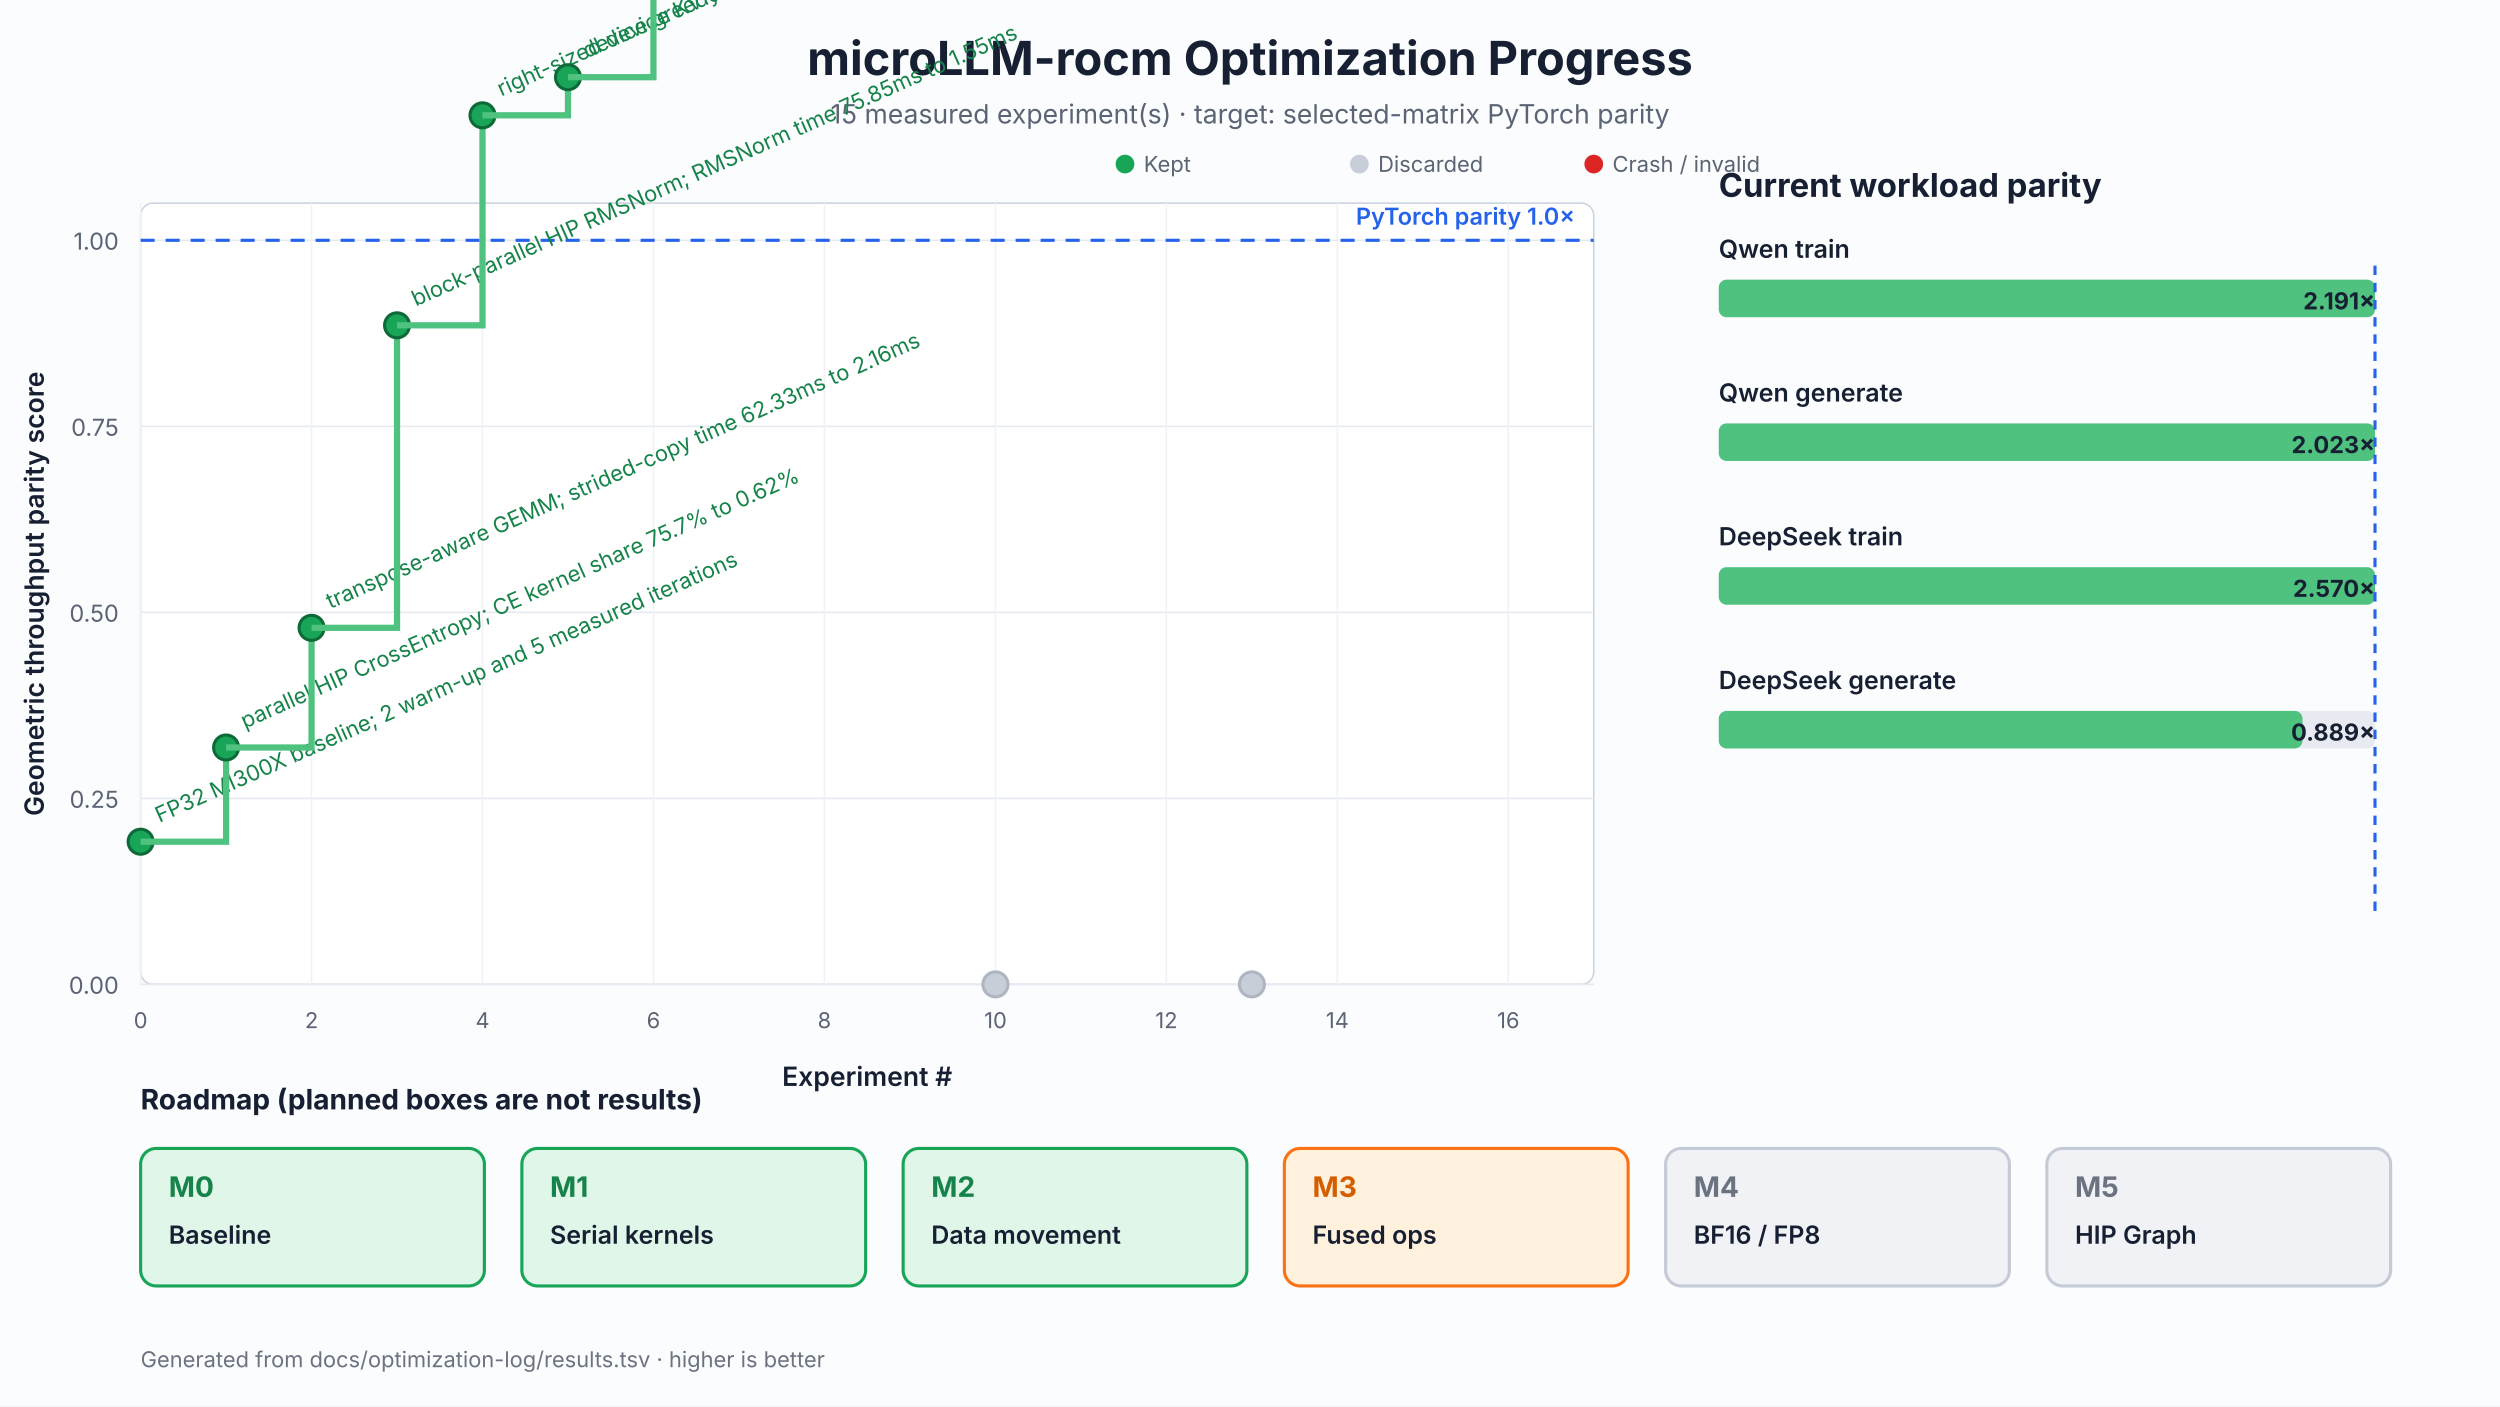
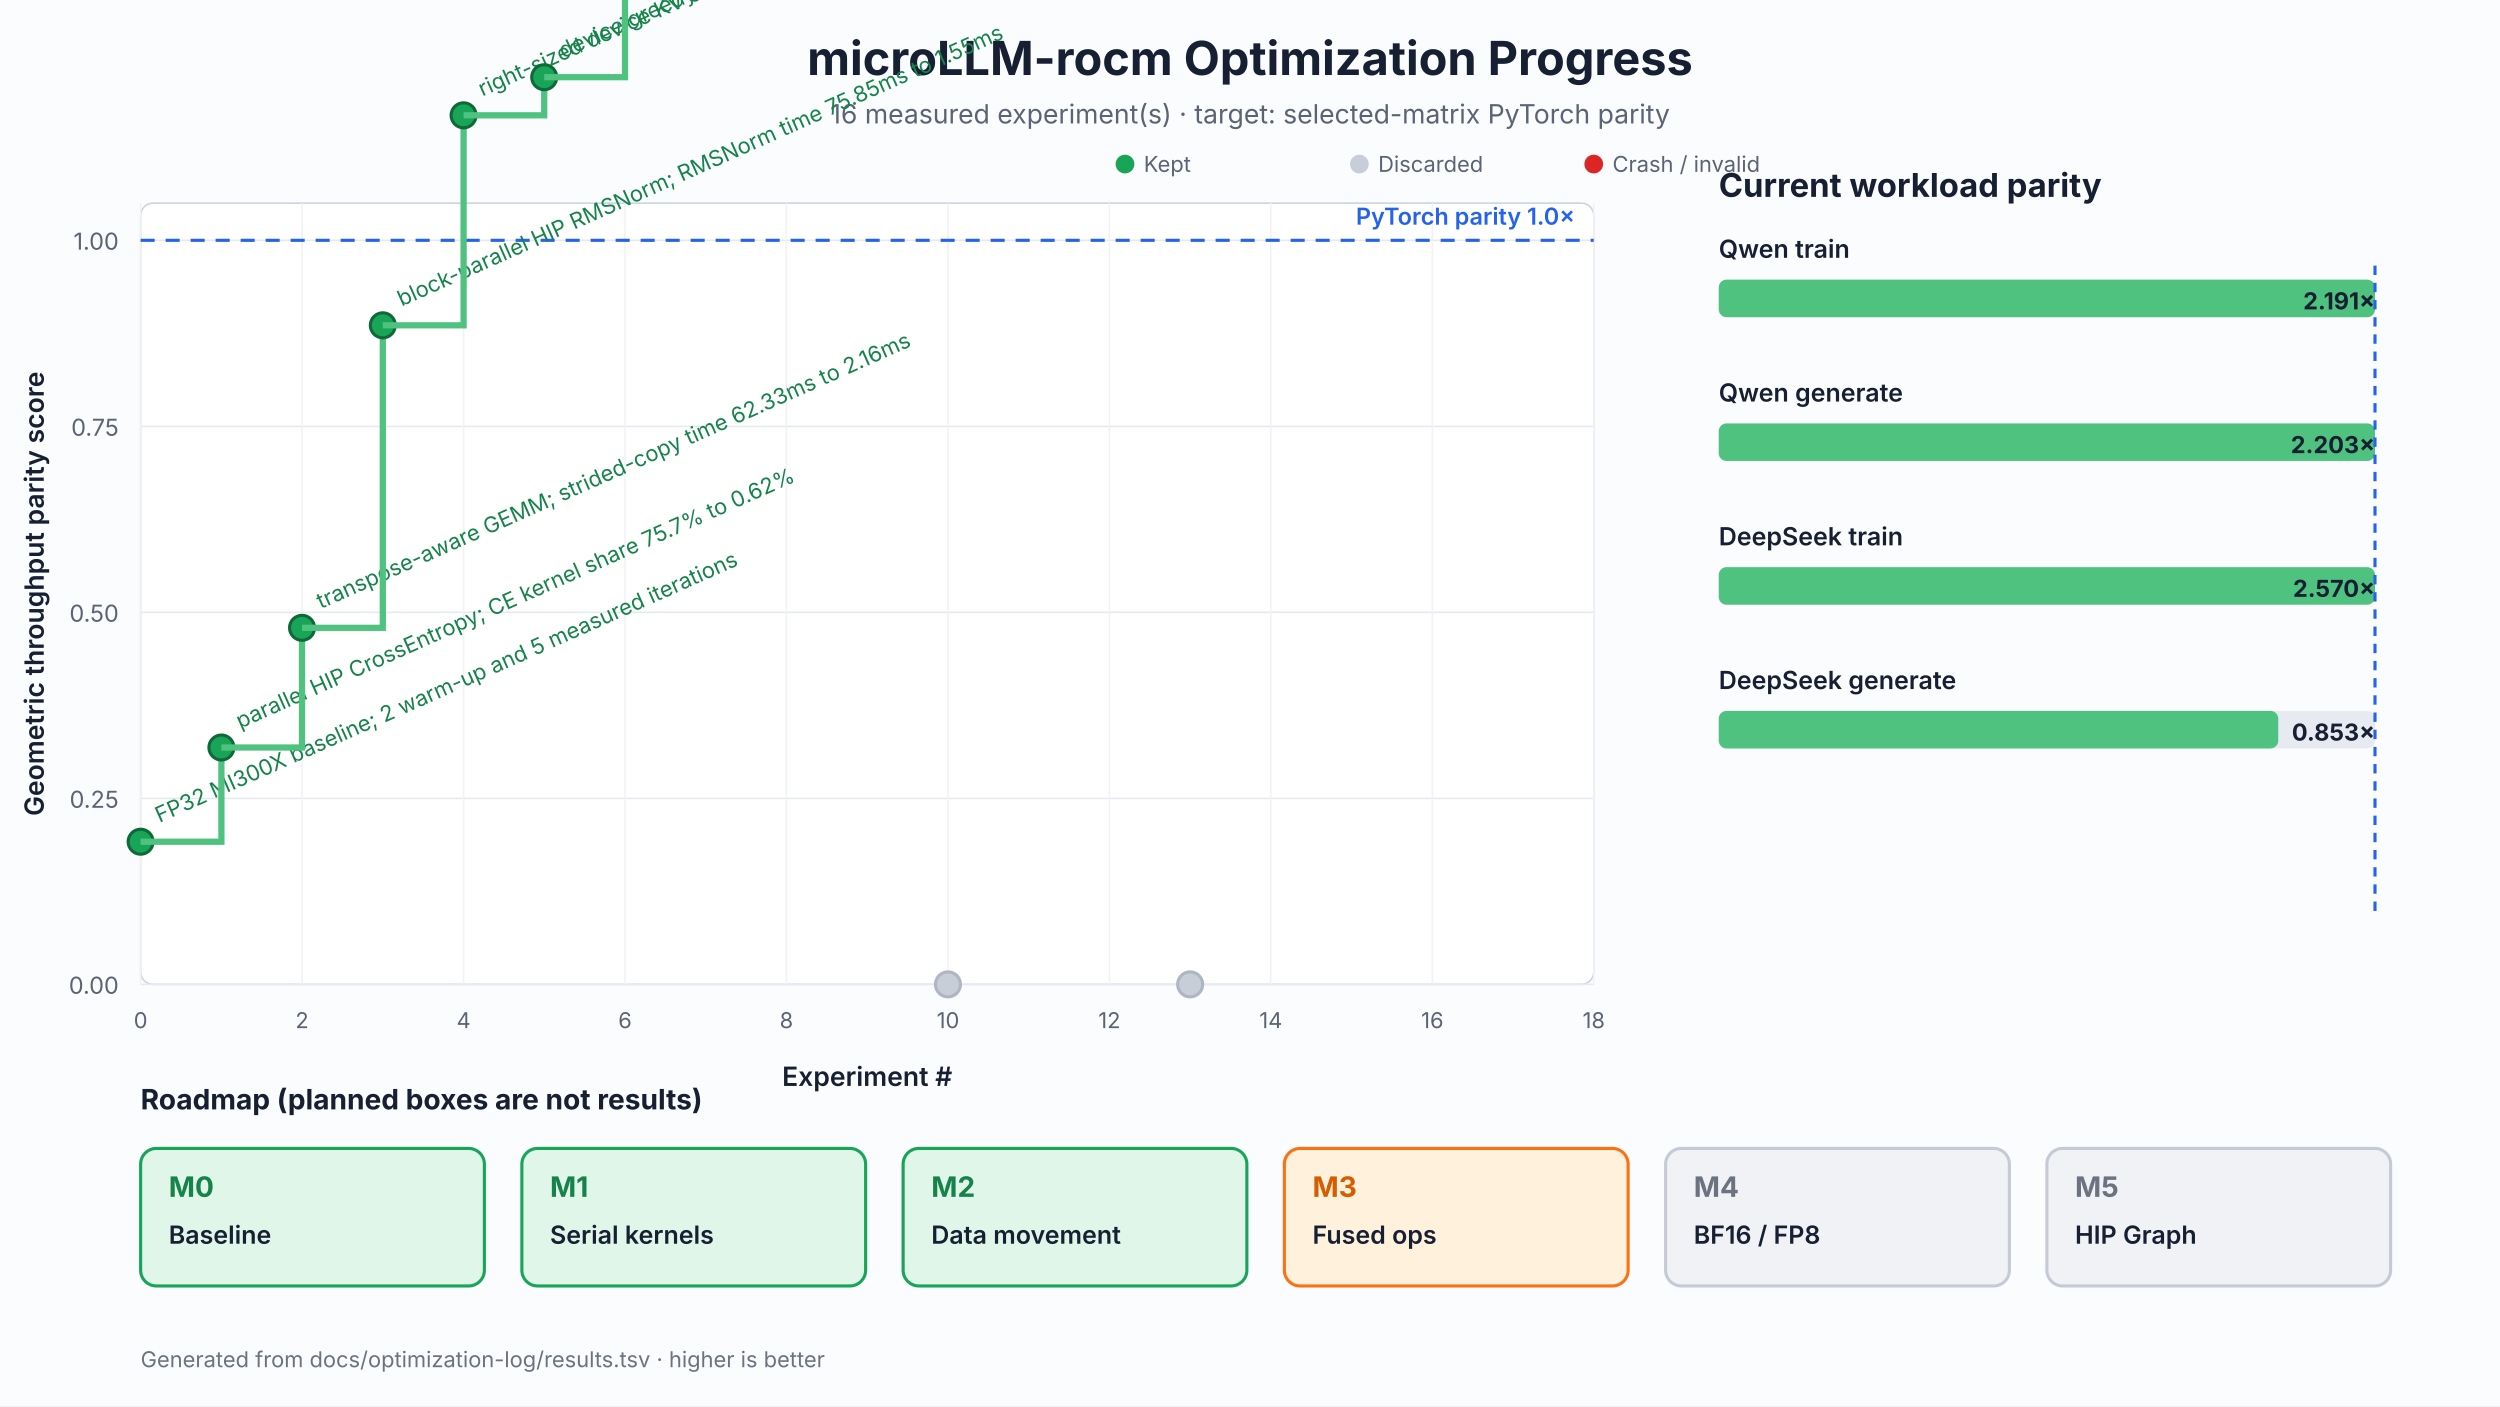
<svg xmlns="http://www.w3.org/2000/svg" width="1600" height="900" viewBox="0 0 1600 900">
  <rect width="100%" height="100%" fill="#fbfcfe" />
  <text x="800.0" y="48.0" font-family="Inter,Arial,sans-serif" font-size="30" fill="#172033" text-anchor="middle" font-weight="700">microLLM-rocm Optimization Progress</text>
-   <text x="800.0" y="79.0" font-family="Inter,Arial,sans-serif" font-size="17" fill="#5b6474" text-anchor="middle" font-weight="400">15 measured experiment(s) · target: selected-matrix PyTorch parity</text>
+   <text x="800.0" y="79.0" font-family="Inter,Arial,sans-serif" font-size="17" fill="#5b6474" text-anchor="middle" font-weight="400">16 measured experiment(s) · target: selected-matrix PyTorch parity</text>
  <rect x="90" y="130" width="930" height="500" fill="#ffffff" stroke="#cbd3df" rx="8" />
  <line x1="90" y1="630.0" x2="1020" y2="630.0" stroke="#e5e9f0" />
  <text x="76.0" y="636.0" font-family="Inter,Arial,sans-serif" font-size="15" fill="#5b6474" text-anchor="end" font-weight="400">0.00</text>
  <line x1="90" y1="511.0" x2="1020" y2="511.0" stroke="#e5e9f0" />
  <text x="76.0" y="517.0" font-family="Inter,Arial,sans-serif" font-size="15" fill="#5b6474" text-anchor="end" font-weight="400">0.25</text>
  <line x1="90" y1="391.9" x2="1020" y2="391.9" stroke="#e5e9f0" />
  <text x="76.0" y="397.9" font-family="Inter,Arial,sans-serif" font-size="15" fill="#5b6474" text-anchor="end" font-weight="400">0.50</text>
  <line x1="90" y1="272.9" x2="1020" y2="272.9" stroke="#e5e9f0" />
  <text x="76.0" y="278.9" font-family="Inter,Arial,sans-serif" font-size="15" fill="#5b6474" text-anchor="end" font-weight="400">0.75</text>
  <line x1="90" y1="153.8" x2="1020" y2="153.8" stroke="#e5e9f0" />
  <text x="76.0" y="159.8" font-family="Inter,Arial,sans-serif" font-size="15" fill="#5b6474" text-anchor="end" font-weight="400">1.00</text>
  <line x1="90.0" y1="130" x2="90.0" y2="630" stroke="#f0f2f6" />
  <text x="90.0" y="658.0" font-family="Inter,Arial,sans-serif" font-size="14" fill="#5b6474" text-anchor="middle" font-weight="400">0</text>
-   <line x1="199.4" y1="130" x2="199.4" y2="630" stroke="#f0f2f6" />
-   <text x="199.4" y="658.0" font-family="Inter,Arial,sans-serif" font-size="14" fill="#5b6474" text-anchor="middle" font-weight="400">2</text>
-   <line x1="308.8" y1="130" x2="308.8" y2="630" stroke="#f0f2f6" />
-   <text x="308.8" y="658.0" font-family="Inter,Arial,sans-serif" font-size="14" fill="#5b6474" text-anchor="middle" font-weight="400">4</text>
-   <line x1="418.2" y1="130" x2="418.2" y2="630" stroke="#f0f2f6" />
-   <text x="418.2" y="658.0" font-family="Inter,Arial,sans-serif" font-size="14" fill="#5b6474" text-anchor="middle" font-weight="400">6</text>
-   <line x1="527.6" y1="130" x2="527.6" y2="630" stroke="#f0f2f6" />
-   <text x="527.6" y="658.0" font-family="Inter,Arial,sans-serif" font-size="14" fill="#5b6474" text-anchor="middle" font-weight="400">8</text>
-   <line x1="637.1" y1="130" x2="637.1" y2="630" stroke="#f0f2f6" />
-   <text x="637.1" y="658.0" font-family="Inter,Arial,sans-serif" font-size="14" fill="#5b6474" text-anchor="middle" font-weight="400">10</text>
-   <line x1="746.5" y1="130" x2="746.5" y2="630" stroke="#f0f2f6" />
-   <text x="746.5" y="658.0" font-family="Inter,Arial,sans-serif" font-size="14" fill="#5b6474" text-anchor="middle" font-weight="400">12</text>
-   <line x1="855.9" y1="130" x2="855.9" y2="630" stroke="#f0f2f6" />
-   <text x="855.9" y="658.0" font-family="Inter,Arial,sans-serif" font-size="14" fill="#5b6474" text-anchor="middle" font-weight="400">14</text>
-   <line x1="965.3" y1="130" x2="965.3" y2="630" stroke="#f0f2f6" />
-   <text x="965.3" y="658.0" font-family="Inter,Arial,sans-serif" font-size="14" fill="#5b6474" text-anchor="middle" font-weight="400">16</text>
+   <line x1="193.3" y1="130" x2="193.3" y2="630" stroke="#f0f2f6" />
+   <text x="193.3" y="658.0" font-family="Inter,Arial,sans-serif" font-size="14" fill="#5b6474" text-anchor="middle" font-weight="400">2</text>
+   <line x1="296.7" y1="130" x2="296.7" y2="630" stroke="#f0f2f6" />
+   <text x="296.7" y="658.0" font-family="Inter,Arial,sans-serif" font-size="14" fill="#5b6474" text-anchor="middle" font-weight="400">4</text>
+   <line x1="400.0" y1="130" x2="400.0" y2="630" stroke="#f0f2f6" />
+   <text x="400.0" y="658.0" font-family="Inter,Arial,sans-serif" font-size="14" fill="#5b6474" text-anchor="middle" font-weight="400">6</text>
+   <line x1="503.3" y1="130" x2="503.3" y2="630" stroke="#f0f2f6" />
+   <text x="503.3" y="658.0" font-family="Inter,Arial,sans-serif" font-size="14" fill="#5b6474" text-anchor="middle" font-weight="400">8</text>
+   <line x1="606.7" y1="130" x2="606.7" y2="630" stroke="#f0f2f6" />
+   <text x="606.7" y="658.0" font-family="Inter,Arial,sans-serif" font-size="14" fill="#5b6474" text-anchor="middle" font-weight="400">10</text>
+   <line x1="710.0" y1="130" x2="710.0" y2="630" stroke="#f0f2f6" />
+   <text x="710.0" y="658.0" font-family="Inter,Arial,sans-serif" font-size="14" fill="#5b6474" text-anchor="middle" font-weight="400">12</text>
+   <line x1="813.3" y1="130" x2="813.3" y2="630" stroke="#f0f2f6" />
+   <text x="813.3" y="658.0" font-family="Inter,Arial,sans-serif" font-size="14" fill="#5b6474" text-anchor="middle" font-weight="400">14</text>
+   <line x1="916.7" y1="130" x2="916.7" y2="630" stroke="#f0f2f6" />
+   <text x="916.7" y="658.0" font-family="Inter,Arial,sans-serif" font-size="14" fill="#5b6474" text-anchor="middle" font-weight="400">16</text>
+   <line x1="1020.0" y1="130" x2="1020.0" y2="630" stroke="#f0f2f6" />
+   <text x="1020.0" y="658.0" font-family="Inter,Arial,sans-serif" font-size="14" fill="#5b6474" text-anchor="middle" font-weight="400">18</text>
  <line x1="90" y1="153.8" x2="1020" y2="153.8" stroke="#2563eb" stroke-width="2" stroke-dasharray="9 7" />
  <text x="1008.0" y="143.8" font-family="Inter,Arial,sans-serif" font-size="15" fill="#2563eb" text-anchor="end" font-weight="600">PyTorch parity 1.0×</text>
  <circle cx="90.0" cy="538.7" r="8" fill="#18a558" stroke="#0e6938" stroke-width="2" />
  <text x="102.0" y="526.7" font-family="Inter,Arial,sans-serif" font-size="14" fill="#16834a" text-anchor="start" font-weight="400" transform="rotate(-24 102.0 526.7)">FP32 MI300X baseline; 2 warm-up and 5 measured iterations</text>
-   <path d="M 90.0 538.7 H 144.7 V 478.4" fill="none" stroke="#4ec27e" stroke-width="4" />
-   <circle cx="144.7" cy="478.4" r="8" fill="#18a558" stroke="#0e6938" stroke-width="2" />
-   <text x="156.7" y="466.4" font-family="Inter,Arial,sans-serif" font-size="14" fill="#16834a" text-anchor="start" font-weight="400" transform="rotate(-24 156.7 466.4)">parallel HIP CrossEntropy; CE kernel share 75.7% to 0.62%</text>
-   <path d="M 144.7 478.4 H 199.4 V 401.8" fill="none" stroke="#4ec27e" stroke-width="4" />
-   <circle cx="199.4" cy="401.8" r="8" fill="#18a558" stroke="#0e6938" stroke-width="2" />
-   <text x="211.4" y="389.8" font-family="Inter,Arial,sans-serif" font-size="14" fill="#16834a" text-anchor="start" font-weight="400" transform="rotate(-24 211.4 389.8)">transpose-aware GEMM; strided-copy time 62.33ms to 2.16ms</text>
-   <path d="M 199.4 401.8 H 254.1 V 208.2" fill="none" stroke="#4ec27e" stroke-width="4" />
-   <circle cx="254.1" cy="208.2" r="8" fill="#18a558" stroke="#0e6938" stroke-width="2" />
-   <text x="266.1" y="196.2" font-family="Inter,Arial,sans-serif" font-size="14" fill="#16834a" text-anchor="start" font-weight="400" transform="rotate(-24 266.1 196.2)">block-parallel HIP RMSNorm; RMSNorm time 75.85ms to 1.55ms</text>
-   <path d="M 254.1 208.2 H 308.8 V 73.8" fill="none" stroke="#4ec27e" stroke-width="4" />
-   <circle cx="308.8" cy="73.8" r="8" fill="#18a558" stroke="#0e6938" stroke-width="2" />
-   <text x="320.8" y="61.8" font-family="Inter,Arial,sans-serif" font-size="14" fill="#16834a" text-anchor="start" font-weight="400" transform="rotate(-24 320.8 61.8)">right-sized device KV cache and direct GQA; score crosses selected-matrix parity</text>
-   <path d="M 308.8 73.8 H 363.5 V 49.4" fill="none" stroke="#4ec27e" stroke-width="4" />
-   <circle cx="363.5" cy="49.4" r="8" fill="#18a558" stroke="#0e6938" stroke-width="2" />
-   <text x="375.5" y="37.4" font-family="Inter,Arial,sans-serif" font-size="14" fill="#16834a" text-anchor="start" font-weight="400" transform="rotate(-24 375.5 37.4)">device greedy argmax; generated-token D2H records 9 to 1</text>
-   <path d="M 363.5 49.4 H 418.2 V -179.8" fill="none" stroke="#4ec27e" stroke-width="4" />
-   <circle cx="418.2" cy="-179.8" r="8" fill="#18a558" stroke="#0e6938" stroke-width="2" />
-   <text x="430.2" y="-191.8" font-family="Inter,Arial,sans-serif" font-size="14" fill="#16834a" text-anchor="start" font-weight="400" transform="rotate(-24 430.2 -191.8)">steady-state exact-size HIP pool; measured backend allocations reduced 7x to 66x</text>
-   <circle cx="472.9" cy="-165.1" r="8" fill="#c8ced8" stroke="#aeb6c2" stroke-width="2" />
-   <circle cx="527.6" cy="-154.2" r="8" fill="#c8ced8" stroke="#aeb6c2" stroke-width="2" />
-   <path d="M 418.2 -179.8 H 582.4 V -204.4" fill="none" stroke="#4ec27e" stroke-width="4" />
-   <circle cx="582.4" cy="-204.4" r="8" fill="#18a558" stroke="#0e6938" stroke-width="2" />
-   <text x="594.4" y="-216.4" font-family="Inter,Arial,sans-serif" font-size="14" fill="#16834a" text-anchor="start" font-weight="400" transform="rotate(-24 594.4 -216.4)">fused cached decode Attention; generation medians improved 5.5% and 8.1%</text>
-   <circle cx="637.1" cy="630.0" r="8" fill="#c8ced8" stroke="#aeb6c2" stroke-width="2" />
-   <circle cx="691.8" cy="-191.9" r="8" fill="#c8ced8" stroke="#aeb6c2" stroke-width="2" />
-   <path d="M 582.4 -204.4 H 746.5 V -213.1" fill="none" stroke="#4ec27e" stroke-width="4" />
-   <circle cx="746.5" cy="-213.1" r="8" fill="#18a558" stroke="#0e6938" stroke-width="2" />
-   <text x="758.5" y="-225.1" font-family="Inter,Arial,sans-serif" font-size="14" fill="#16834a" text-anchor="start" font-weight="400" transform="rotate(-24 758.5 -225.1)">two-stage large-vocabulary argmax; Kernel time reduced 96.7%</text>
-   <circle cx="801.2" cy="630.0" r="8" fill="#c8ced8" stroke="#aeb6c2" stroke-width="2" />
-   <path d="M 746.5 -213.1 H 965.3 V -219.6" fill="none" stroke="#4ec27e" stroke-width="4" />
-   <circle cx="965.3" cy="-219.6" r="8" fill="#18a558" stroke="#0e6938" stroke-width="2" />
-   <text x="977.3" y="-231.6" font-family="Inter,Arial,sans-serif" font-size="14" fill="#16834a" text-anchor="start" font-weight="400" transform="rotate(-24 977.3 -231.6)">fused Q/K projection bias plus split-half RoPE; paired inference medians improved 13.7% and 6.6%</text>
+   <path d="M 90.0 538.7 H 141.7 V 478.4" fill="none" stroke="#4ec27e" stroke-width="4" />
+   <circle cx="141.7" cy="478.4" r="8" fill="#18a558" stroke="#0e6938" stroke-width="2" />
+   <text x="153.7" y="466.4" font-family="Inter,Arial,sans-serif" font-size="14" fill="#16834a" text-anchor="start" font-weight="400" transform="rotate(-24 153.7 466.4)">parallel HIP CrossEntropy; CE kernel share 75.7% to 0.62%</text>
+   <path d="M 141.7 478.4 H 193.3 V 401.8" fill="none" stroke="#4ec27e" stroke-width="4" />
+   <circle cx="193.3" cy="401.8" r="8" fill="#18a558" stroke="#0e6938" stroke-width="2" />
+   <text x="205.3" y="389.8" font-family="Inter,Arial,sans-serif" font-size="14" fill="#16834a" text-anchor="start" font-weight="400" transform="rotate(-24 205.3 389.8)">transpose-aware GEMM; strided-copy time 62.33ms to 2.16ms</text>
+   <path d="M 193.3 401.8 H 245.0 V 208.2" fill="none" stroke="#4ec27e" stroke-width="4" />
+   <circle cx="245.0" cy="208.2" r="8" fill="#18a558" stroke="#0e6938" stroke-width="2" />
+   <text x="257.0" y="196.2" font-family="Inter,Arial,sans-serif" font-size="14" fill="#16834a" text-anchor="start" font-weight="400" transform="rotate(-24 257.0 196.2)">block-parallel HIP RMSNorm; RMSNorm time 75.85ms to 1.55ms</text>
+   <path d="M 245.0 208.2 H 296.7 V 73.8" fill="none" stroke="#4ec27e" stroke-width="4" />
+   <circle cx="296.7" cy="73.8" r="8" fill="#18a558" stroke="#0e6938" stroke-width="2" />
+   <text x="308.7" y="61.8" font-family="Inter,Arial,sans-serif" font-size="14" fill="#16834a" text-anchor="start" font-weight="400" transform="rotate(-24 308.7 61.8)">right-sized device KV cache and direct GQA; score crosses selected-matrix parity</text>
+   <path d="M 296.7 73.8 H 348.3 V 49.4" fill="none" stroke="#4ec27e" stroke-width="4" />
+   <circle cx="348.3" cy="49.4" r="8" fill="#18a558" stroke="#0e6938" stroke-width="2" />
+   <text x="360.3" y="37.4" font-family="Inter,Arial,sans-serif" font-size="14" fill="#16834a" text-anchor="start" font-weight="400" transform="rotate(-24 360.3 37.4)">device greedy argmax; generated-token D2H records 9 to 1</text>
+   <path d="M 348.3 49.4 H 400.0 V -179.8" fill="none" stroke="#4ec27e" stroke-width="4" />
+   <circle cx="400.0" cy="-179.8" r="8" fill="#18a558" stroke="#0e6938" stroke-width="2" />
+   <text x="412.0" y="-191.8" font-family="Inter,Arial,sans-serif" font-size="14" fill="#16834a" text-anchor="start" font-weight="400" transform="rotate(-24 412.0 -191.8)">steady-state exact-size HIP pool; measured backend allocations reduced 7x to 66x</text>
+   <circle cx="451.7" cy="-165.1" r="8" fill="#c8ced8" stroke="#aeb6c2" stroke-width="2" />
+   <circle cx="503.3" cy="-154.2" r="8" fill="#c8ced8" stroke="#aeb6c2" stroke-width="2" />
+   <path d="M 400.0 -179.8 H 555.0 V -204.4" fill="none" stroke="#4ec27e" stroke-width="4" />
+   <circle cx="555.0" cy="-204.4" r="8" fill="#18a558" stroke="#0e6938" stroke-width="2" />
+   <text x="567.0" y="-216.4" font-family="Inter,Arial,sans-serif" font-size="14" fill="#16834a" text-anchor="start" font-weight="400" transform="rotate(-24 567.0 -216.4)">fused cached decode Attention; generation medians improved 5.5% and 8.1%</text>
+   <circle cx="606.7" cy="630.0" r="8" fill="#c8ced8" stroke="#aeb6c2" stroke-width="2" />
+   <circle cx="658.3" cy="-191.9" r="8" fill="#c8ced8" stroke="#aeb6c2" stroke-width="2" />
+   <path d="M 555.0 -204.4 H 710.0 V -213.1" fill="none" stroke="#4ec27e" stroke-width="4" />
+   <circle cx="710.0" cy="-213.1" r="8" fill="#18a558" stroke="#0e6938" stroke-width="2" />
+   <text x="722.0" y="-225.1" font-family="Inter,Arial,sans-serif" font-size="14" fill="#16834a" text-anchor="start" font-weight="400" transform="rotate(-24 722.0 -225.1)">two-stage large-vocabulary argmax; Kernel time reduced 96.7%</text>
+   <circle cx="761.7" cy="630.0" r="8" fill="#c8ced8" stroke="#aeb6c2" stroke-width="2" />
+   <path d="M 710.0 -213.1 H 916.7 V -219.6" fill="none" stroke="#4ec27e" stroke-width="4" />
+   <circle cx="916.7" cy="-219.6" r="8" fill="#18a558" stroke="#0e6938" stroke-width="2" />
+   <text x="928.7" y="-231.6" font-family="Inter,Arial,sans-serif" font-size="14" fill="#16834a" text-anchor="start" font-weight="400" transform="rotate(-24 928.7 -231.6)">fused Q/K projection bias plus split-half RoPE; paired inference medians improved 13.7% and 6.6%</text>
+   <path d="M 916.7 -219.6 H 968.3 V -228.7" fill="none" stroke="#4ec27e" stroke-width="4" />
+   <circle cx="968.3" cy="-228.7" r="8" fill="#18a558" stroke="#0e6938" stroke-width="2" />
+   <text x="980.3" y="-240.7" font-family="Inter,Arial,sans-serif" font-size="14" fill="#16834a" text-anchor="start" font-weight="400" transform="rotate(-24 980.3 -240.7)">fused cached residual add plus RMSNorm; Qwen gained 8.9% while DeepSeek regressed 4.2%</text>
  <text x="555.0" y="695.0" font-family="Inter,Arial,sans-serif" font-size="17" fill="#172033" text-anchor="middle" font-weight="600">Experiment #</text>
  <text x="28.0" y="380.0" font-family="Inter,Arial,sans-serif" font-size="17" fill="#172033" text-anchor="middle" font-weight="600" transform="rotate(-90 28.0 380.0)">Geometric throughput parity score</text>
  <circle cx="720" cy="105" r="6" fill="#18a558" />
  <text x="732.0" y="110.0" font-family="Inter,Arial,sans-serif" font-size="14" fill="#5b6474" text-anchor="start" font-weight="400">Kept</text>
  <circle cx="870" cy="105" r="6" fill="#c8ced8" />
  <text x="882.0" y="110.0" font-family="Inter,Arial,sans-serif" font-size="14" fill="#5b6474" text-anchor="start" font-weight="400">Discarded</text>
  <circle cx="1020" cy="105" r="6" fill="#dc2626" />
  <text x="1032.0" y="110.0" font-family="Inter,Arial,sans-serif" font-size="14" fill="#5b6474" text-anchor="start" font-weight="400">Crash / invalid</text>
  <text x="1100.0" y="126.0" font-family="Inter,Arial,sans-serif" font-size="21" fill="#172033" text-anchor="start" font-weight="700">Current workload parity</text>
  <text x="1100.0" y="165.0" font-family="Inter,Arial,sans-serif" font-size="16" fill="#172033" text-anchor="start" font-weight="600">Qwen train</text>
  <rect x="1100" y="179" width="420" height="24" rx="5" fill="#e7ebf1" />
  <rect x="1100" y="179" width="420.0" height="24" rx="5" fill="#4ec27e" />
  <text x="1520.0" y="198.0" font-family="Inter,Arial,sans-serif" font-size="15" fill="#172033" text-anchor="end" font-weight="700">2.191×</text>
  <text x="1100.0" y="257.0" font-family="Inter,Arial,sans-serif" font-size="16" fill="#172033" text-anchor="start" font-weight="600">Qwen generate</text>
  <rect x="1100" y="271" width="420" height="24" rx="5" fill="#e7ebf1" />
  <rect x="1100" y="271" width="420.0" height="24" rx="5" fill="#4ec27e" />
-   <text x="1520.0" y="290.0" font-family="Inter,Arial,sans-serif" font-size="15" fill="#172033" text-anchor="end" font-weight="700">2.023×</text>
+   <text x="1520.0" y="290.0" font-family="Inter,Arial,sans-serif" font-size="15" fill="#172033" text-anchor="end" font-weight="700">2.203×</text>
  <text x="1100.0" y="349.0" font-family="Inter,Arial,sans-serif" font-size="16" fill="#172033" text-anchor="start" font-weight="600">DeepSeek train</text>
  <rect x="1100" y="363" width="420" height="24" rx="5" fill="#e7ebf1" />
  <rect x="1100" y="363" width="420.0" height="24" rx="5" fill="#4ec27e" />
  <text x="1520.0" y="382.0" font-family="Inter,Arial,sans-serif" font-size="15" fill="#172033" text-anchor="end" font-weight="700">2.570×</text>
  <text x="1100.0" y="441.0" font-family="Inter,Arial,sans-serif" font-size="16" fill="#172033" text-anchor="start" font-weight="600">DeepSeek generate</text>
  <rect x="1100" y="455" width="420" height="24" rx="5" fill="#e7ebf1" />
-   <rect x="1100" y="455" width="373.6" height="24" rx="5" fill="#4ec27e" />
-   <text x="1520.0" y="474.0" font-family="Inter,Arial,sans-serif" font-size="15" fill="#172033" text-anchor="end" font-weight="700">0.889×</text>
+   <rect x="1100" y="455" width="358.1" height="24" rx="5" fill="#4ec27e" />
+   <text x="1520.0" y="474.0" font-family="Inter,Arial,sans-serif" font-size="15" fill="#172033" text-anchor="end" font-weight="700">0.853×</text>
  <line x1="1520" y1="170" x2="1520" y2="585" stroke="#2563eb" stroke-width="2" stroke-dasharray="6 5" />
  <text x="90.0" y="710.0" font-family="Inter,Arial,sans-serif" font-size="18" fill="#172033" text-anchor="start" font-weight="700">Roadmap (planned boxes are not results)</text>
  <rect x="90" y="735" width="220" height="88" rx="10" fill="#e0f6e9" stroke="#18a558" stroke-width="2" />
  <text x="108.0" y="766.0" font-family="Inter,Arial,sans-serif" font-size="18" fill="#16834a" text-anchor="start" font-weight="700">M0</text>
  <text x="108.0" y="796.0" font-family="Inter,Arial,sans-serif" font-size="16" fill="#172033" text-anchor="start" font-weight="600">Baseline</text>
  <rect x="334" y="735" width="220" height="88" rx="10" fill="#e0f6e9" stroke="#18a558" stroke-width="2" />
  <text x="352.0" y="766.0" font-family="Inter,Arial,sans-serif" font-size="18" fill="#16834a" text-anchor="start" font-weight="700">M1</text>
  <text x="352.0" y="796.0" font-family="Inter,Arial,sans-serif" font-size="16" fill="#172033" text-anchor="start" font-weight="600">Serial kernels</text>
  <rect x="578" y="735" width="220" height="88" rx="10" fill="#e0f6e9" stroke="#18a558" stroke-width="2" />
  <text x="596.0" y="766.0" font-family="Inter,Arial,sans-serif" font-size="18" fill="#16834a" text-anchor="start" font-weight="700">M2</text>
  <text x="596.0" y="796.0" font-family="Inter,Arial,sans-serif" font-size="16" fill="#172033" text-anchor="start" font-weight="600">Data movement</text>
  <rect x="822" y="735" width="220" height="88" rx="10" fill="#fff1dc" stroke="#f97316" stroke-width="2" />
  <text x="840.0" y="766.0" font-family="Inter,Arial,sans-serif" font-size="18" fill="#d45d00" text-anchor="start" font-weight="700">M3</text>
  <text x="840.0" y="796.0" font-family="Inter,Arial,sans-serif" font-size="16" fill="#172033" text-anchor="start" font-weight="600">Fused ops</text>
  <rect x="1066" y="735" width="220" height="88" rx="10" fill="#f0f2f6" stroke="#c4cbd6" stroke-width="2" />
  <text x="1084.0" y="766.0" font-family="Inter,Arial,sans-serif" font-size="18" fill="#6b7280" text-anchor="start" font-weight="700">M4</text>
  <text x="1084.0" y="796.0" font-family="Inter,Arial,sans-serif" font-size="16" fill="#172033" text-anchor="start" font-weight="600">BF16 / FP8</text>
  <rect x="1310" y="735" width="220" height="88" rx="10" fill="#f0f2f6" stroke="#c4cbd6" stroke-width="2" />
  <text x="1328.0" y="766.0" font-family="Inter,Arial,sans-serif" font-size="18" fill="#6b7280" text-anchor="start" font-weight="700">M5</text>
  <text x="1328.0" y="796.0" font-family="Inter,Arial,sans-serif" font-size="16" fill="#172033" text-anchor="start" font-weight="600">HIP Graph</text>
  <text x="90.0" y="875.0" font-family="Inter,Arial,sans-serif" font-size="14" fill="#6b7280" text-anchor="start" font-weight="400">Generated from docs/optimization-log/results.tsv · higher is better</text>
</svg>
